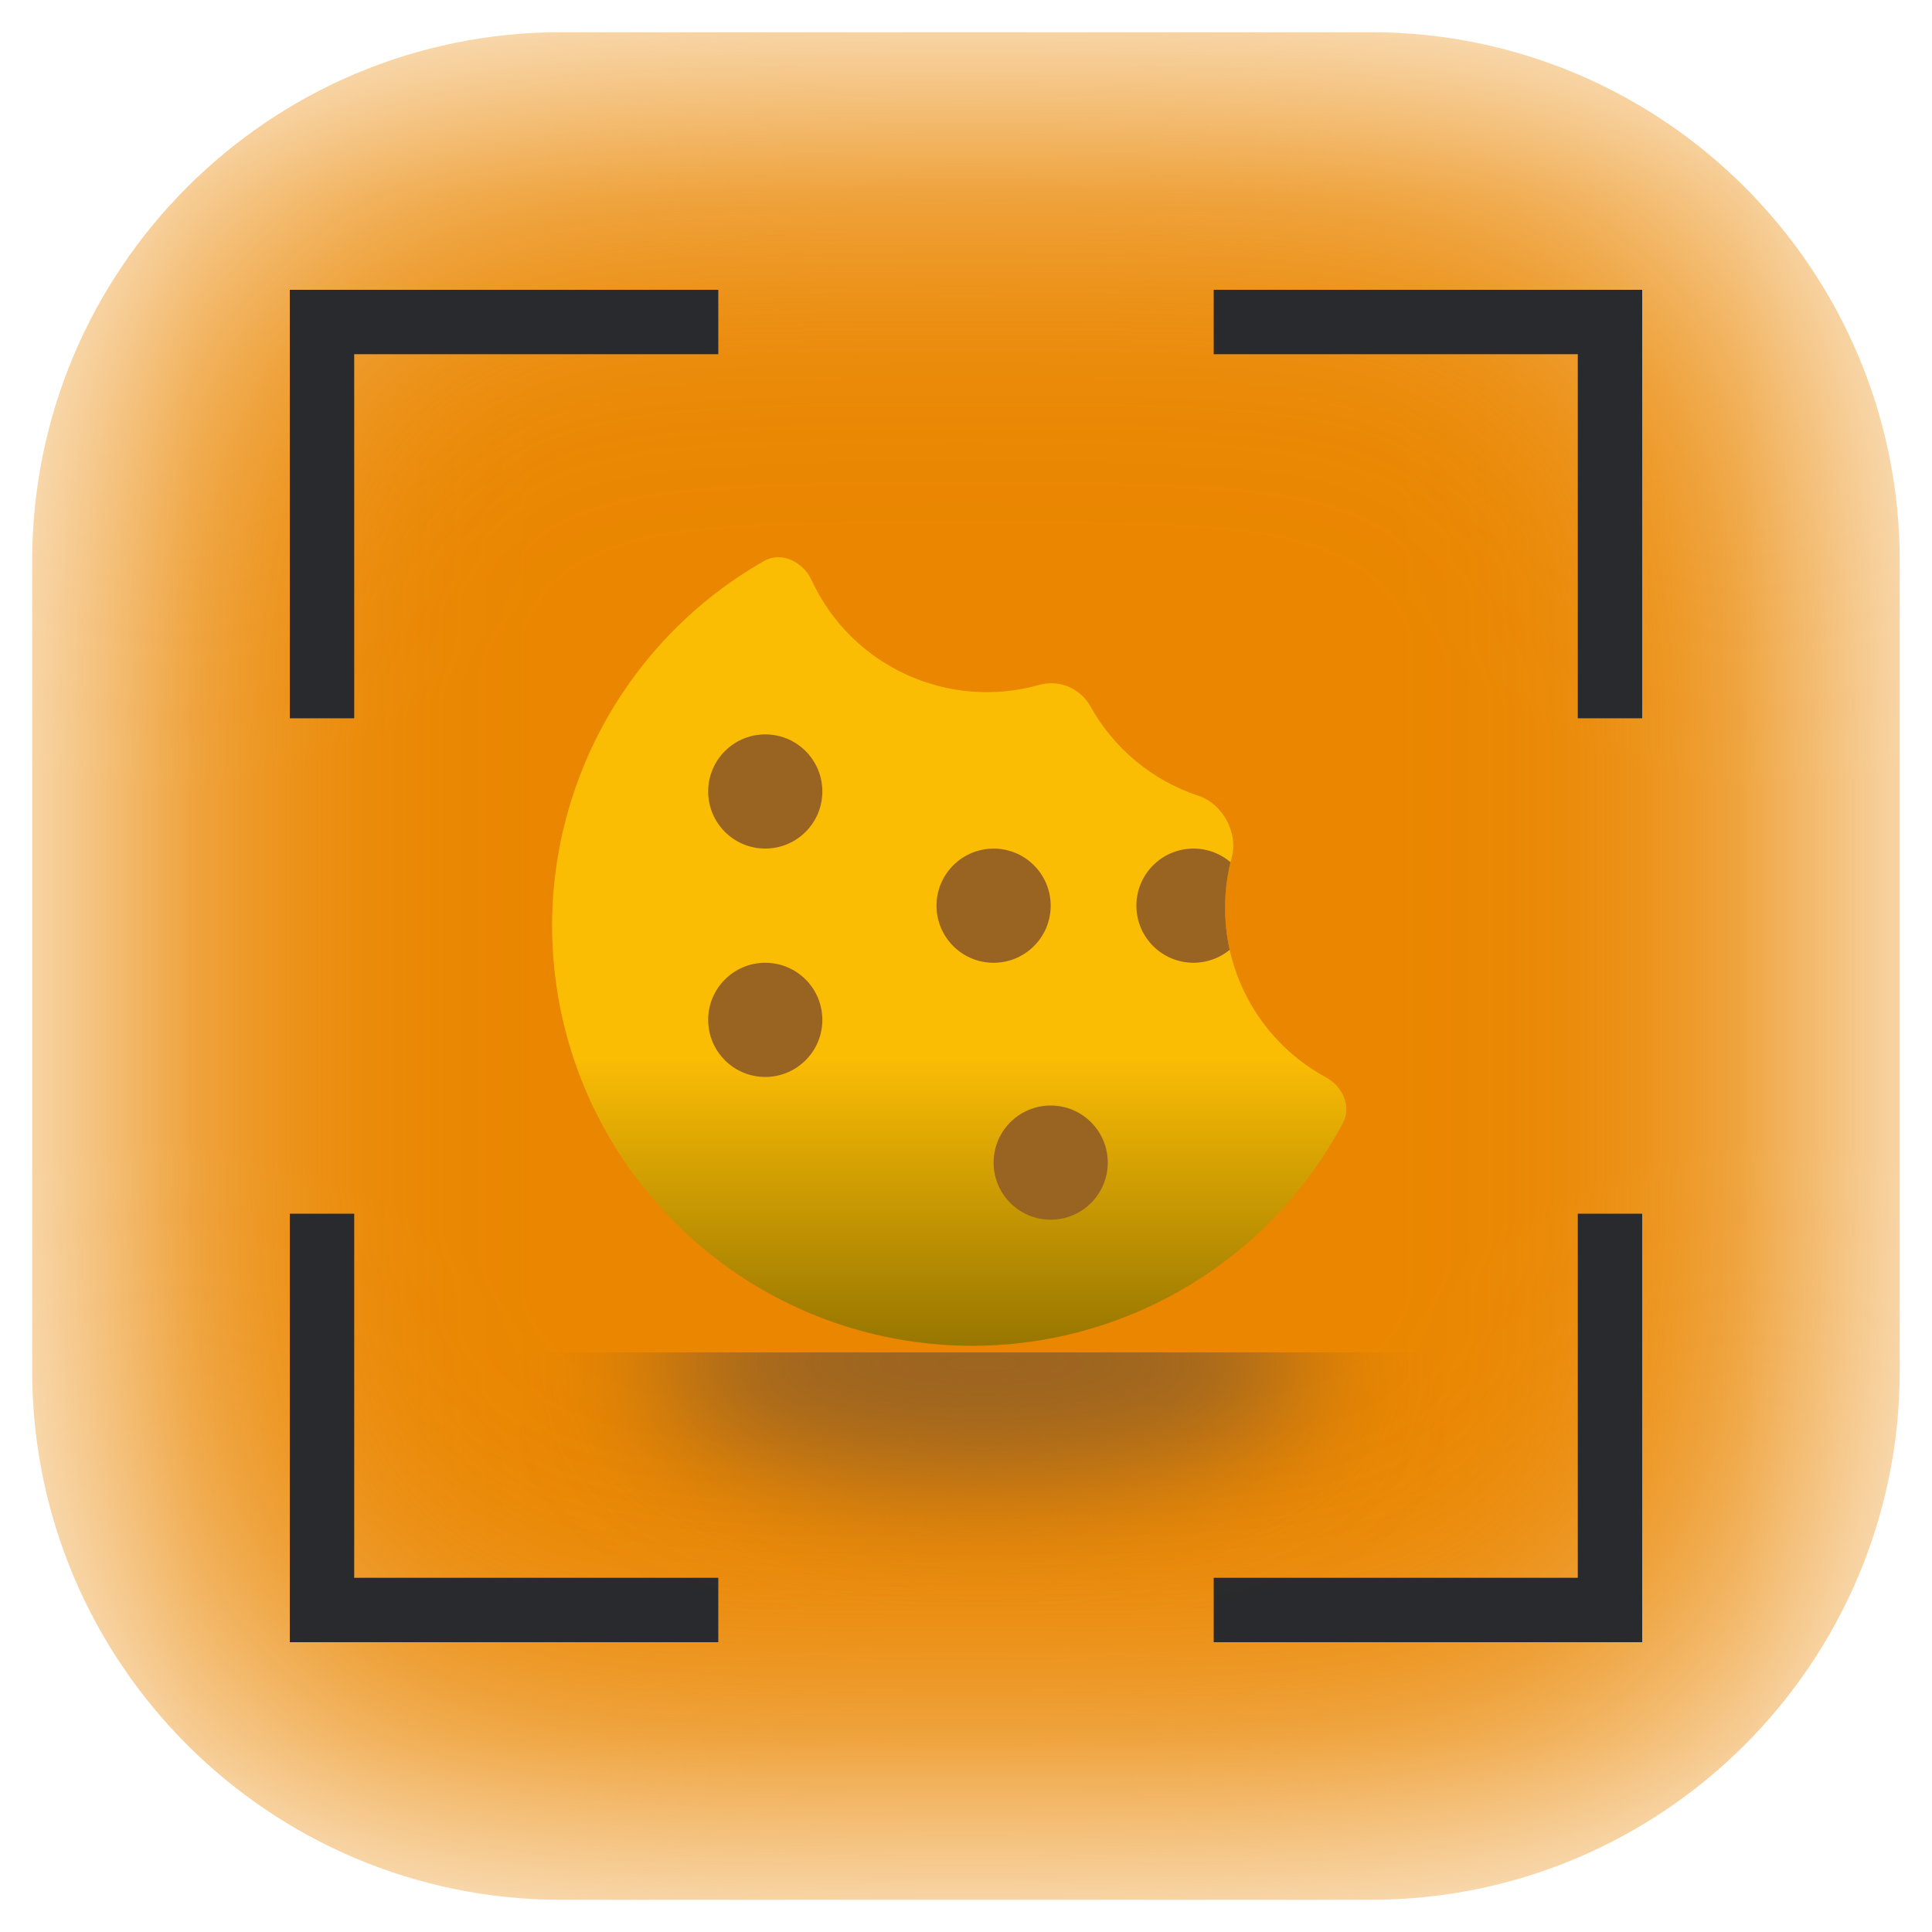
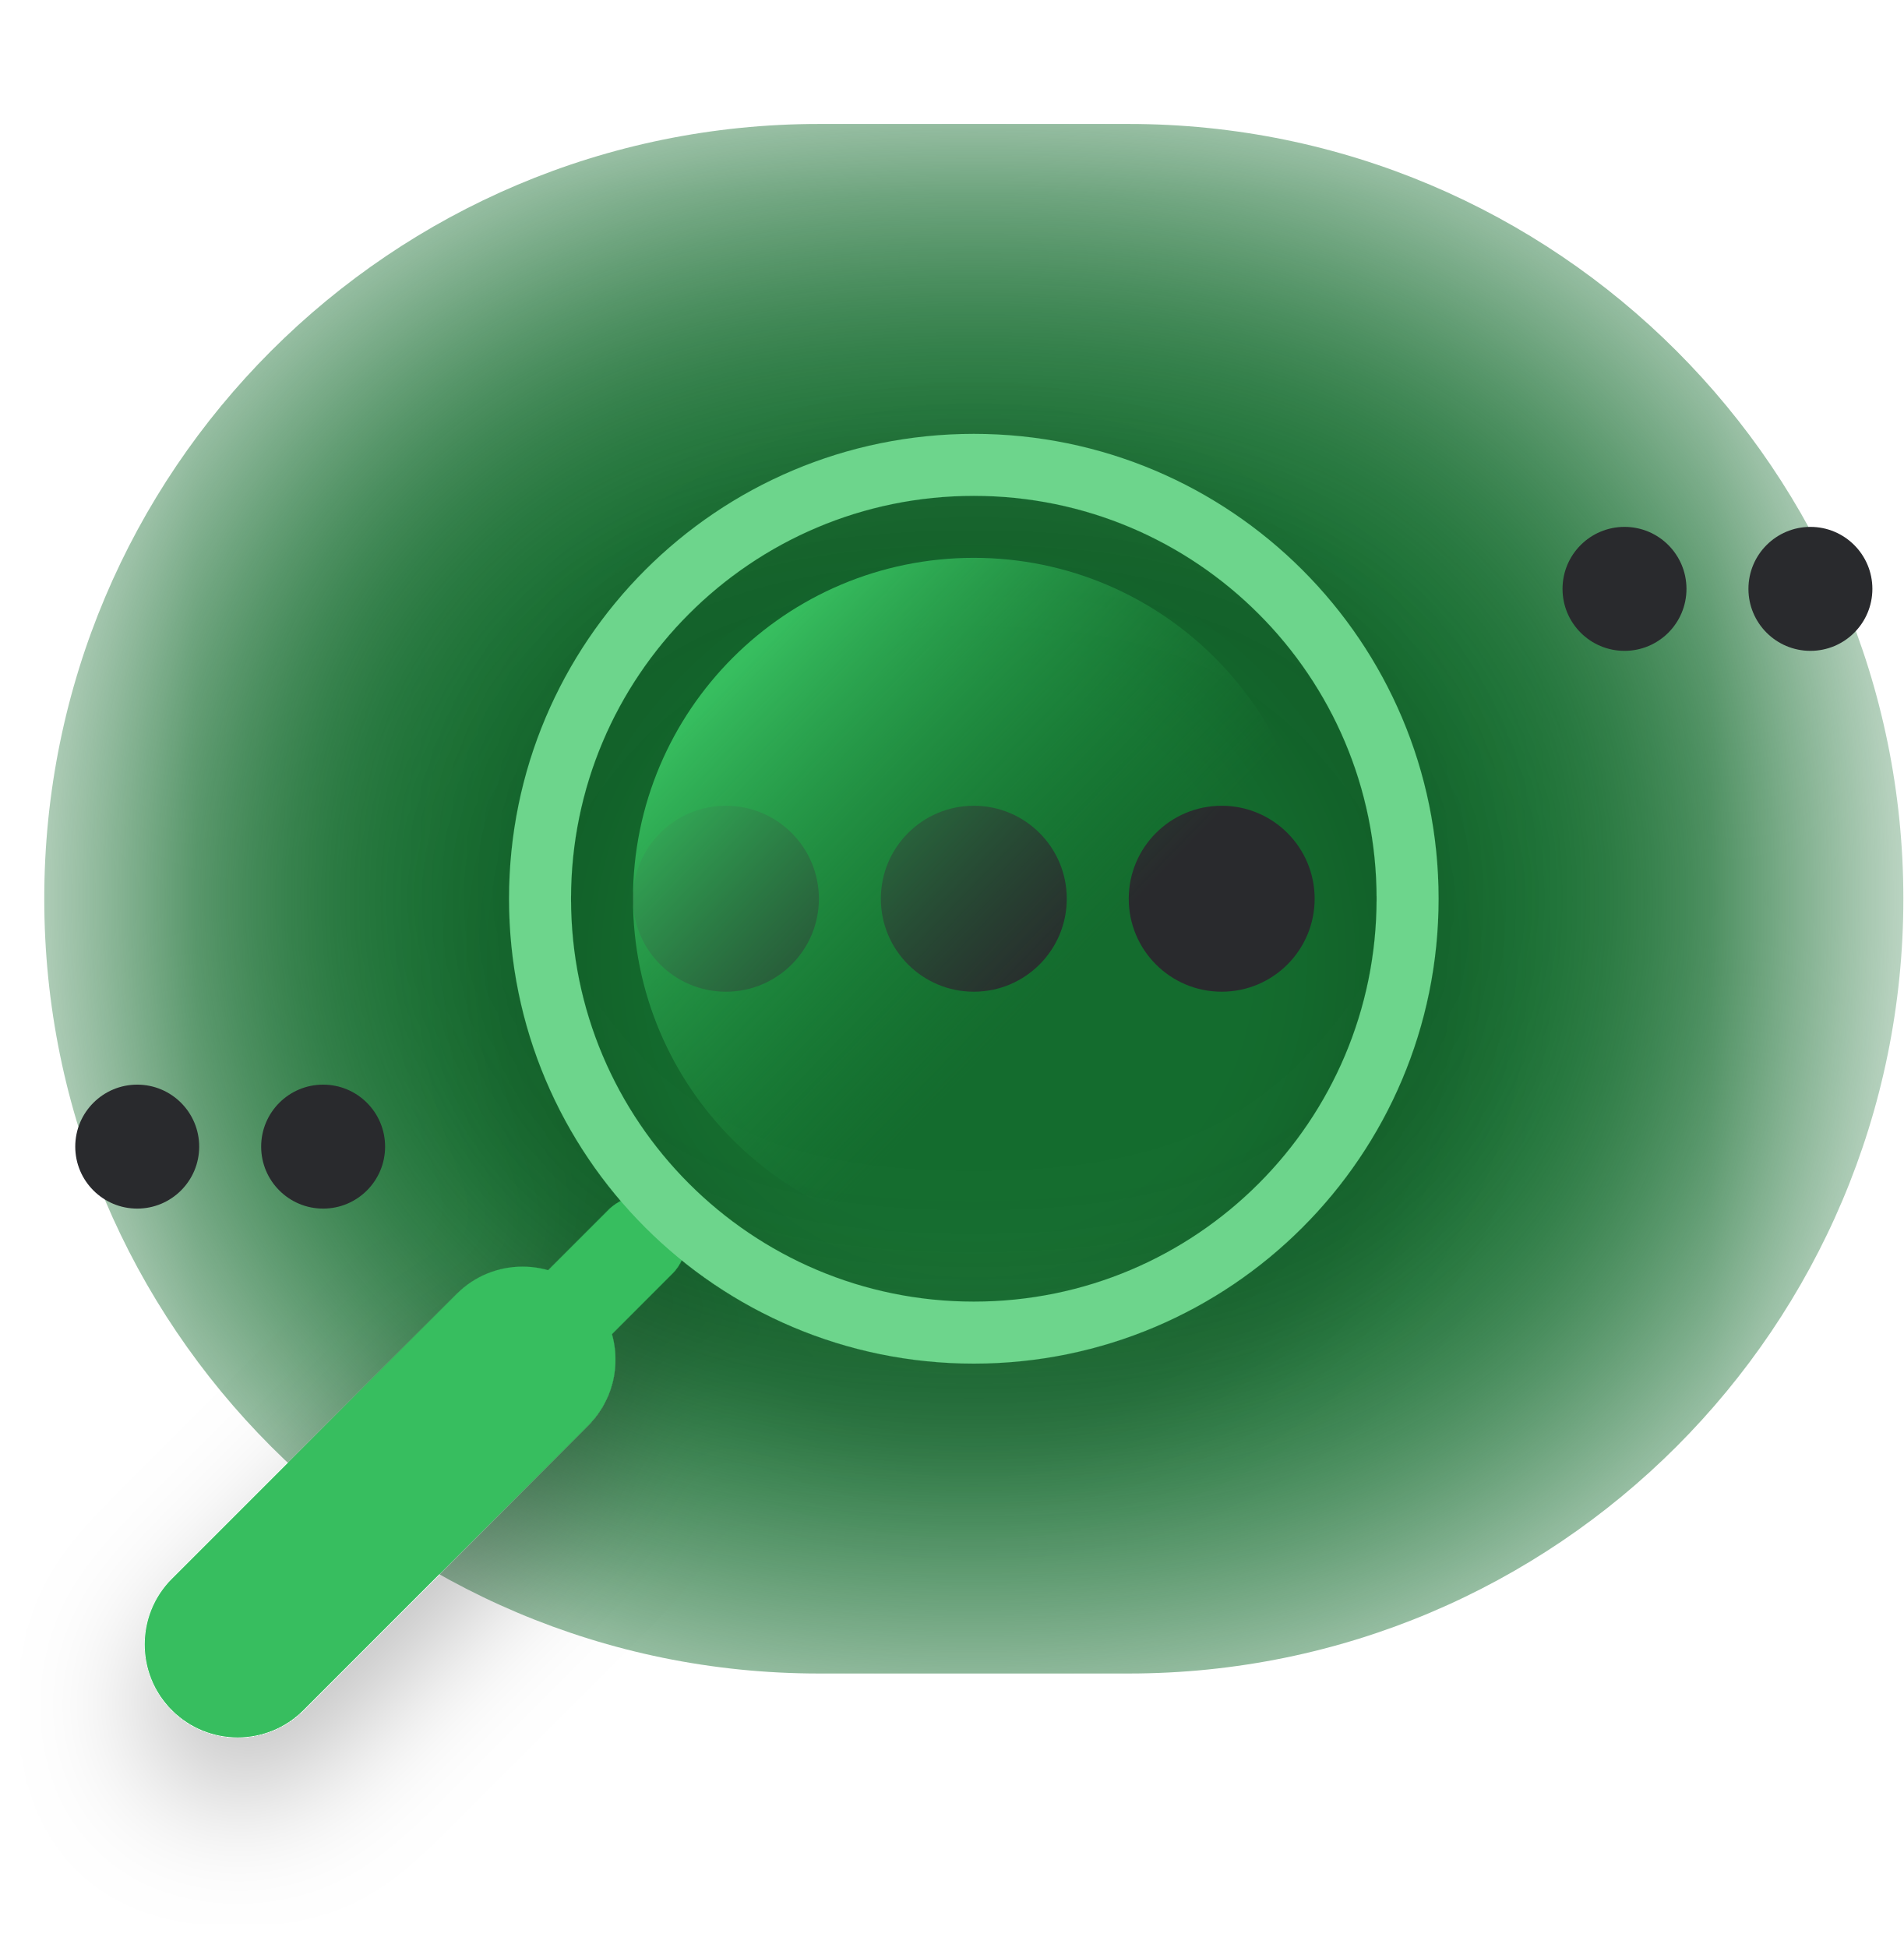
- <svg xmlns="http://www.w3.org/2000/svg" width="42" height="42" fill="none" viewBox="0 0 42 42">
-   <mask id="b" width="42" height="42" x="0" y="0" maskUnits="userSpaceOnUse" style="mask-type:alpha">
-     <rect width="40.6" height="40.6" x=".699" y=".7" fill="#EA8600" rx="11.503" />
+ <svg xmlns="http://www.w3.org/2000/svg" width="43" height="44" fill="none" viewBox="0 0 43 44">
+   <mask id="b" width="42" height="36" x="1" y="2" maskUnits="userSpaceOnUse" style="mask-type:alpha">
+     <rect width="42" height="35" x="1" y="2.8" fill="#146C2E" rx="17.5" />
  </mask>
  <g filter="url(#a)" mask="url(#b)">
-     <rect width="40.6" height="40.6" x=".699" y=".7" fill="#EA8600" rx="11.503" />
+     <rect width="42" height="35" x="1" y="2.8" fill="#146C2E" rx="17.5" />
  </g>
-   <path stroke="#292A2D" stroke-width="1.4" d="M15.615 7H7v8.615M26.385 7H35v8.615M15.615 35H7v-8.615M26.385 35H35v-8.615" />
-   <path fill="url(#c)" fill-rule="evenodd" d="M23.698 15.344a.975.975 0 0 0-1.098-.458 4.195 4.195 0 0 1-4.956-2.272c-.186-.4-.654-.636-1.037-.417a9.13 9.13 0 1 0 12.587 12.216c.194-.363-.01-.797-.371-.993a4.194 4.194 0 0 1-2.045-4.787c.142-.523-.2-1.16-.716-1.329a4.207 4.207 0 0 1-2.364-1.96Z" clip-rule="evenodd" />
-   <circle cx="16.636" cy="17.206" r="1.241" fill="#996322" />
-   <circle cx="21.6" cy="19.689" r="1.241" fill="#996322" />
-   <path fill="#996322" fill-rule="evenodd" d="M26.75 18.744a1.241 1.241 0 1 0-.018 1.904 4.21 4.21 0 0 1 .018-1.904Z" clip-rule="evenodd" />
-   <circle cx="16.636" cy="22.171" r="1.241" fill="#996322" />
-   <circle cx="22.841" cy="25.274" r="1.241" fill="#996322" />
-   <mask id="e" width="23" height="6" x="10" y="29" maskUnits="userSpaceOnUse" style="mask-type:alpha">
-     <path fill="#D9D9D9" d="M10.5 29.4h21.7V35H10.5z" />
-   </mask>
-   <g filter="url(#d)" mask="url(#e)">
-     <ellipse cx="21.349" cy="29.633" fill="#996322" rx="7.233" ry="2.567" />
+   <g filter="url(#c)">
+     <rect width="2.039" height="6.118" x="14.474" y="26.6" fill="#37BE5F" rx="1.02" transform="rotate(45 14.474 26.6)" />
+     <rect width="4.2" height="13.3" x="11.804" y="27.74" fill="#37BE5F" rx="2.1" transform="rotate(45 11.804 27.74)" />
+     <circle cx="22" cy="20.3" r="9.8" stroke="#6DD58C" stroke-width="1.4" />
  </g>
+   <circle cx="16.4" cy="20.3" r="2.1" fill="#292A2D" />
+   <circle cx="22" cy="20.3" r="2.1" fill="#292A2D" />
+   <circle cx="27.6" cy="20.3" r="2.1" fill="#292A2D" />
+   <circle cx="22" cy="20.3" r="7.7" fill="url(#d)" />
+   <circle cx="36.7" cy="13.301" r="1.4" fill="#292A2D" />
+   <circle cx="40.9" cy="13.301" r="1.4" fill="#292A2D" />
+   <circle cx="3.1" cy="25.899" r="1.4" fill="#292A2D" />
+   <circle cx="7.3" cy="25.899" r="1.4" fill="#292A2D" />
  <defs>
-     <filter id="a" width="67.667" height="67.667" x="-12.834" y="-12.833" color-interpolation-filters="sRGB" filterUnits="userSpaceOnUse">
+     <filter id="a" width="70" height="63" x="-13" y="-11.2" color-interpolation-filters="sRGB" filterUnits="userSpaceOnUse">
      <feFlood flood-opacity="0" result="BackgroundImageFix" />
      <feBlend in="SourceGraphic" in2="BackgroundImageFix" result="shape" />
-       <feGaussianBlur result="effect1_foregroundBlur_1540_14654" stdDeviation="6.767" />
+       <feGaussianBlur result="effect1_foregroundBlur_1540_14651" stdDeviation="7" />
    </filter>
-     <filter id="d" width="20.067" height="10.733" x="11.316" y="24.267" color-interpolation-filters="sRGB" filterUnits="userSpaceOnUse">
+     <filter id="c" width="34.831" height="35.044" x=".469" y="8.401" color-interpolation-filters="sRGB" filterUnits="userSpaceOnUse">
      <feFlood flood-opacity="0" result="BackgroundImageFix" />
-       <feBlend in="SourceGraphic" in2="BackgroundImageFix" result="shape" />
-       <feGaussianBlur result="effect1_foregroundBlur_1540_14654" stdDeviation="1.4" />
+       <feColorMatrix in="SourceAlpha" result="hardAlpha" values="0 0 0 0 0 0 0 0 0 0 0 0 0 0 0 0 0 0 127 0" />
+       <feOffset dy="1.4" />
+       <feGaussianBlur stdDeviation="1.4" />
+       <feComposite in2="hardAlpha" operator="out" />
+       <feColorMatrix values="0 0 0 0 0 0 0 0 0 0 0 0 0 0 0 0 0 0 0.25 0" />
+       <feBlend in2="BackgroundImageFix" result="effect1_dropShadow_1540_14651" />
+       <feBlend in="SourceGraphic" in2="effect1_dropShadow_1540_14651" result="shape" />
    </filter>
-     <linearGradient id="c" x1="20.536" x2="20.536" y1="11.831" y2="29.259" gradientUnits="userSpaceOnUse">
-       <stop offset=".64" stop-color="#FBBC04" />
-       <stop offset="1" stop-color="#977601" />
+     <linearGradient id="d" x1="16.225" x2="26.492" y1="15.488" y2="25.433" gradientUnits="userSpaceOnUse">
+       <stop stop-color="#37BE5F" />
+       <stop offset=".71" stop-color="#198639" stop-opacity="0" />
    </linearGradient>
  </defs>
</svg>
